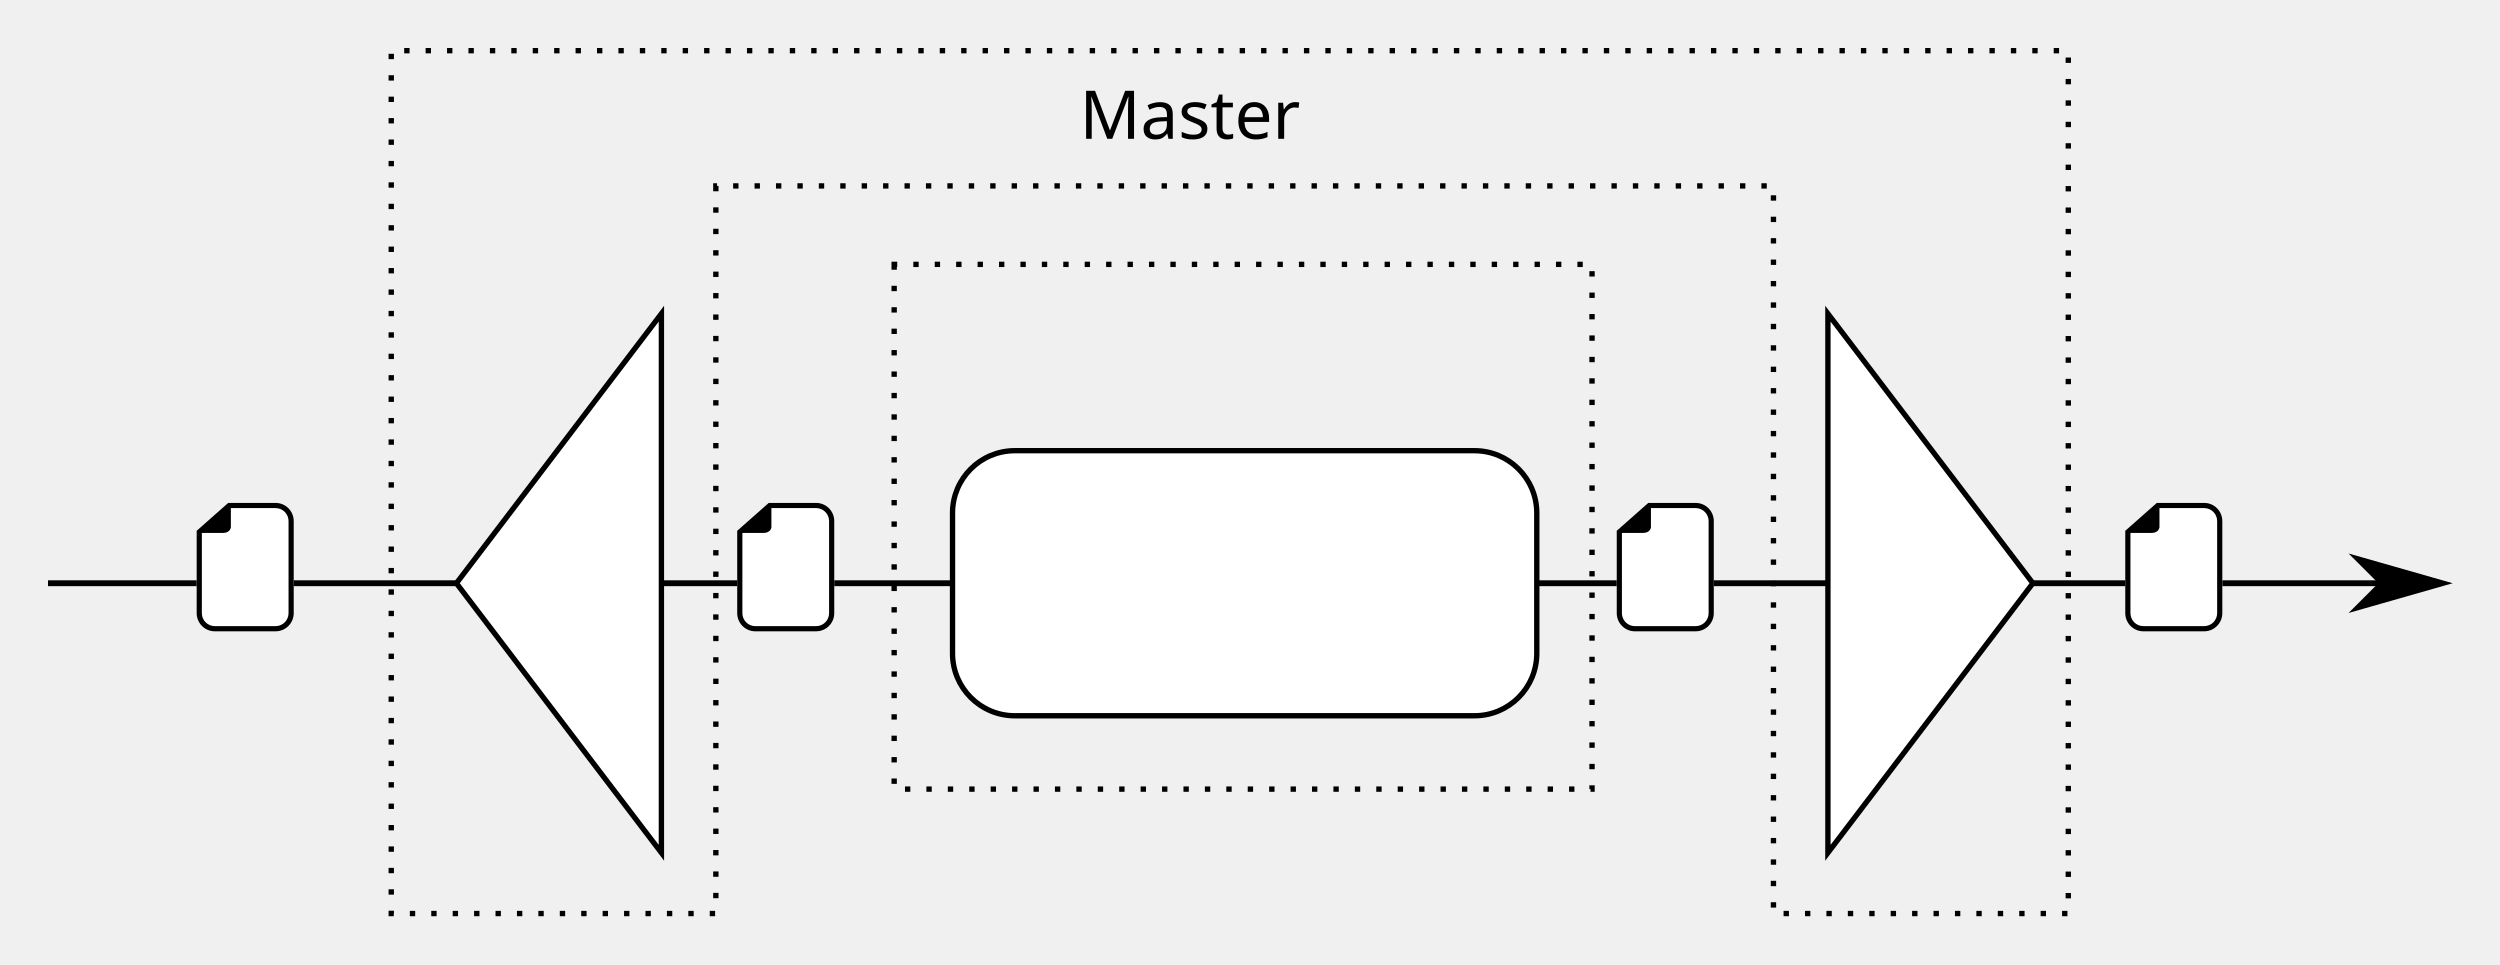
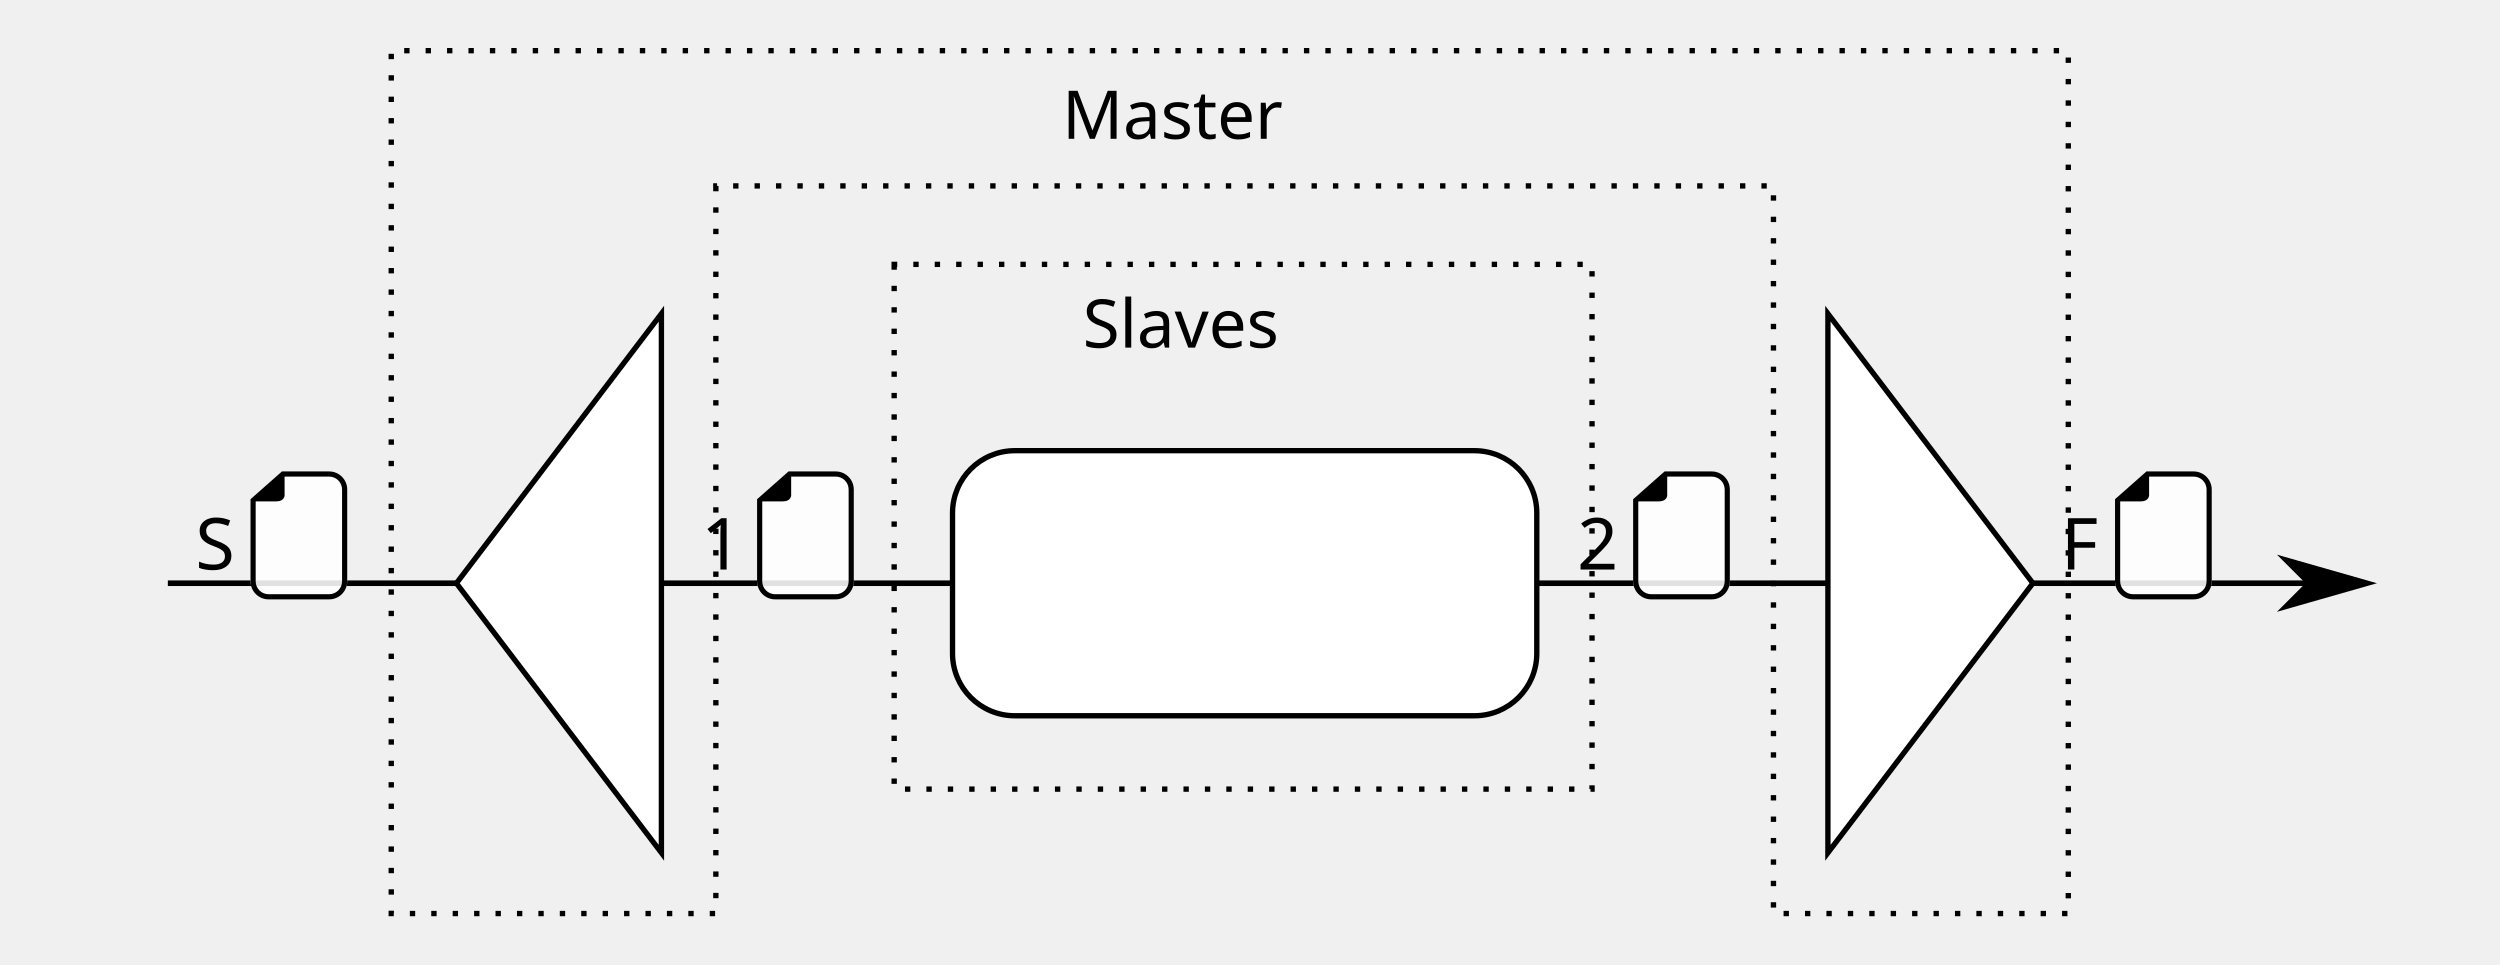
<svg xmlns="http://www.w3.org/2000/svg" width="1042.019" height="401.875" id="svg2" version="1.1">
  <defs id="defs4">
    <marker orient="auto" refY="0" refX="0" id="Arrow1Lend" style="overflow:visible">
      <path id="path3802" d="M 0,0 5,-5 -12.5,0 5,5 0,0 z" style="fill-rule:evenodd;stroke:#000000;stroke-width:1pt" transform="matrix(-0.8,0,0,-0.8,-10,0)" />
    </marker>
  </defs>
  <g id="layer1" transform="translate(200.332,-275.375)">
    <g id="g4239" transform="matrix(2.232183,0,0,2.232183,-392.3894,-586.9167)">
-       <path id="path3793" d="m 95.001,495.204 446.899,0" style="fill:none;stroke:#000000;stroke-width:1.094px;stroke-linecap:butt;stroke-linejoin:miter;stroke-opacity:1;marker-end:url(#Arrow1Lend)" />
+       <path id="path3793" d="m 117.379,495.204 410.462,0" style="fill:none;stroke:#000000;stroke-width:1.051px;stroke-linecap:butt;stroke-linejoin:miter;stroke-opacity:1;marker-end:url(#Arrow1Lend)" />
      <g id="g3951" transform="translate(0.0095655,0)">
        <rect style="fill:#ffffff;fill-opacity:1;stroke:#000000;stroke-width:1;stroke-linecap:butt;stroke-linejoin:miter;stroke-miterlimit:4;stroke-opacity:1;stroke-dasharray:none;stroke-dashoffset:0" id="rect3021" width="109.096" height="49.497" x="263.893" y="470.455" ry="11.637" />
        <path id="path2990" style="fill:#ffffff;fill-opacity:1;stroke:#000000;stroke-width:1;stroke-miterlimit:4;stroke-dasharray:none" d="m 209.533,444.871 0,100.666 -38.276,-50.333 38.276,-50.333 z" />
        <path id="path2990-5" style="fill:#ffffff;fill-opacity:1;stroke:#000000;stroke-width:1;stroke-miterlimit:4;stroke-dasharray:none" d="m 427.349,444.871 0,100.666 38.276,-50.333 -38.276,-50.333 z" />
      </g>
    </g>
-     <g transform="matrix(2.232183,0,0,2.232183,-124.8916,340.91)" id="g3806">
-       <g id="Layer_3_1_-9" />
-       <g id="g14-2" transform="matrix(-0.1598675,0,0,0.1598675,129.8555,60.48207)">
-         <path style="fill:#ffffff;fill-opacity:1" id="path22-7" d="m 125.756,25.424 -55.315,0 c -11.688,0 -21.196,9.508 -21.196,21.196 l 0,107.608 c 0,11.688 9.509,21.196 21.196,21.196 l 70.982,0 c 11.688,0 21.196,-9.508 21.196,-21.196 l 0,-96.242 z" />
-         <path id="path22-78" d="M 125.756,25.424 H 70.441 c -11.688,0 -21.196,9.508 -21.196,21.196 v 107.608 c 0,11.688 9.509,21.196 21.196,21.196 H 141.423 c 11.688,0 21.196,-9.508 21.196,-21.196 v -96.242 l -36.863,-32.562 z m 30.807,128.804 c 0,8.348 -6.792,15.14 -15.14,15.14 H 70.441 c -8.348,0 -15.14,-6.792 -15.14,-15.14 v -107.608 c 0,-8.348 6.792,-15.14 15.14,-15.14 h 52.23 v 22.575 c 0.972,5.044 5.632,6.47 9.417,6.47 h 24.257 l 0.218,0.192 v 93.511 z" />
-       </g>
-       <flowRoot transform="matrix(0.4202113,0,0,0.4202113,-5.411795,-169.0008)" style="font-size:32px;font-style:normal;font-variant:normal;font-weight:normal;font-stretch:normal;text-align:center;line-height:125%;letter-spacing:0px;word-spacing:0px;writing-mode:lr-tb;text-anchor:middle;fill:#000000;fill-opacity:1;stroke:none;font-family:Sans;-inkscape-font-specification:Sans" id="flowRoot4301-1" xml:space="preserve">
-         <flowRegion id="flowRegion4303-0">
-           <rect style="font-size:32px;font-style:normal;font-variant:normal;font-weight:normal;font-stretch:normal;text-align:center;line-height:125%;writing-mode:lr-tb;text-anchor:middle;font-family:Sans;-inkscape-font-specification:Sans" y="570.014" x="258.094" height="57.074" width="46.467" id="rect4305-4" />
-         </flowRegion>
-         <flowPara id="flowPara4307-2">1</flowPara>
-       </flowRoot>
-     </g>
-     <g transform="matrix(2.232183,0,0,2.232183,241.7059,340.91)" id="g3806-4">
-       <g id="Layer_3_1_-9-7" />
-       <g id="g14-2-0" transform="matrix(-0.1598675,0,0,0.1598675,129.8555,60.48207)">
-         <path style="fill:#ffffff;fill-opacity:1" id="path22-7-9" d="m 125.756,25.424 -55.315,0 c -11.688,0 -21.196,9.508 -21.196,21.196 l 0,107.608 c 0,11.688 9.509,21.196 21.196,21.196 l 70.982,0 c 11.688,0 21.196,-9.508 21.196,-21.196 l 0,-96.242 z" />
-         <path id="path22-78-7" d="M 125.756,25.424 H 70.441 c -11.688,0 -21.196,9.508 -21.196,21.196 v 107.608 c 0,11.688 9.509,21.196 21.196,21.196 H 141.423 c 11.688,0 21.196,-9.508 21.196,-21.196 v -96.242 l -36.863,-32.562 z m 30.807,128.804 c 0,8.348 -6.792,15.14 -15.14,15.14 H 70.441 c -8.348,0 -15.14,-6.792 -15.14,-15.14 v -107.608 c 0,-8.348 6.792,-15.14 15.14,-15.14 h 52.23 v 22.575 c 0.972,5.044 5.632,6.47 9.417,6.47 h 24.257 l 0.218,0.192 v 93.511 z" />
-       </g>
-       <flowRoot transform="matrix(0.4202113,0,0,0.4202113,-5.411795,-169.0008)" style="font-size:32px;font-style:normal;font-variant:normal;font-weight:normal;font-stretch:normal;text-align:center;line-height:125%;letter-spacing:0px;word-spacing:0px;writing-mode:lr-tb;text-anchor:middle;fill:#000000;fill-opacity:1;stroke:none;font-family:Sans;-inkscape-font-specification:Sans" id="flowRoot4301-1-1" xml:space="preserve">
-         <flowRegion id="flowRegion4303-0-3">
-           <rect style="font-size:32px;font-style:normal;font-variant:normal;font-weight:normal;font-stretch:normal;text-align:center;line-height:125%;writing-mode:lr-tb;text-anchor:middle;font-family:Sans;-inkscape-font-specification:Sans" y="570.014" x="258.094" height="57.074" width="46.467" id="rect4305-4-4" />
-         </flowRegion>
-         <flowPara id="flowPara4307-2-6">2</flowPara>
-       </flowRoot>
-     </g>
-     <path style="fill:none;stroke:#000000;stroke-width:2.232;stroke-linecap:butt;stroke-linejoin:miter;stroke-miterlimit:4;stroke-opacity:1;stroke-dasharray:2.232, 6.697;stroke-dashoffset:0" d="m 98.039,352.87 0,303.277 -135.291,0 0,-359.648 699.002,0 0,359.648 -122.889,0 0,-303.277 z" id="path3919" />
-     <path style="fill:none;stroke:#000000;stroke-width:2.232;stroke-linecap:butt;stroke-linejoin:miter;stroke-miterlimit:4;stroke-opacity:1;stroke-dasharray:2.232, 6.697;stroke-dashoffset:0" d="m 172.364,385.565 0,218.72 290.875,0 0,-218.72 z" id="path3921" />
    <flowRoot xml:space="preserve" id="flowRoot3923" style="font-size:20px;font-style:normal;font-variant:normal;font-weight:normal;font-stretch:normal;text-align:start;line-height:125%;letter-spacing:0px;word-spacing:0px;writing-mode:lr-tb;text-anchor:start;fill:#000000;fill-opacity:1;stroke:none;font-family:Sans;-inkscape-font-specification:Sans" transform="matrix(2.232183,0,0,2.232183,-392.3894,-586.9167)">
      <flowRegion id="flowRegion3925">
        <rect id="rect3927" width="164.15" height="21.213" x="241.426" y="397.783" />
      </flowRegion>
      <flowPara id="flowPara3929">Thread 1 0T</flowPara>
    </flowRoot>
-     <text xml:space="preserve" style="font-size:28px;font-style:normal;font-variant:normal;font-weight:normal;font-stretch:normal;text-align:center;line-height:125%;letter-spacing:0px;word-spacing:0px;writing-mode:lr-tb;text-anchor:middle;fill:#000000;fill-opacity:1;stroke:none;font-family:Sans;-inkscape-font-specification:Sans" x="313.845" y="333.222" id="text3931">
-       <tspan id="tspan3933" x="313.845" y="333.222">Master</tspan>
-     </text>
-     <flowRoot xml:space="preserve" id="flowRoot3935" style="font-size:12.544px;font-style:normal;font-variant:normal;font-weight:normal;font-stretch:normal;text-align:center;line-height:125%;letter-spacing:0px;word-spacing:0px;writing-mode:lr-tb;text-anchor:middle;fill:#000000;fill-opacity:1;stroke:none;font-family:Sans;-inkscape-font-specification:Sans" transform="matrix(2.232183,0,0,2.232183,-428.2536,-584.9167)">
-       <flowRegion id="flowRegion3937">
-         <rect id="rect3939" width="148.998" height="24.749" x="259.609" y="437.684" style="font-size:12.544px;font-style:normal;font-variant:normal;font-weight:normal;font-stretch:normal;text-align:center;line-height:125%;writing-mode:lr-tb;text-anchor:middle;font-family:Sans;-inkscape-font-specification:Sans" />
-       </flowRegion>
-       <flowPara id="flowPara3941">Slaves</flowPara>
-     </flowRoot>
+     <g id="g4169">
+       <path id="path3919" d="m 98.039,352.87 0,303.277 -135.291,0 0,-359.648 699.002,0 0,359.648 -122.889,0 0,-303.277 z" style="fill:none;stroke:#000000;stroke-width:2.232;stroke-linecap:butt;stroke-linejoin:miter;stroke-miterlimit:4;stroke-opacity:1;stroke-dasharray:2.232, 6.697;stroke-dashoffset:0" />
+       <text id="text3931" y="333.222" x="313.845" style="font-size:28px;font-style:normal;font-variant:normal;font-weight:normal;font-stretch:normal;text-align:center;line-height:125%;letter-spacing:0px;word-spacing:0px;writing-mode:lr-tb;text-anchor:middle;fill:#000000;fill-opacity:1;stroke:none;font-family:Sans;-inkscape-font-specification:Sans" xml:space="preserve">
+         <tspan y="333.222" x="313.845" id="tspan3933">Master</tspan>
+       </text>
+     </g>
    <text xml:space="preserve" style="font-size:44.644px;font-style:normal;font-variant:normal;font-weight:normal;font-stretch:normal;text-align:start;line-height:125%;letter-spacing:0px;word-spacing:0px;writing-mode:lr-tb;text-anchor:start;fill:#000000;fill-opacity:1;stroke:none;font-family:Sans;-inkscape-font-specification:Sans" x="213.037" y="511.837" id="text3947">
      <tspan id="tspan3949" x="213.037" y="511.837" />
    </text>
    <g id="Layer_3_1_-9-0" transform="matrix(2.232183,0,0,2.232183,-350.191,340.9929)" />
-     <g id="g4038" transform="matrix(2.232183,0,0,2.232183,-392.3894,-586.9996)">
-       <g id="g14-2-8" transform="matrix(-0.1598675,0,0,0.1598675,148.76,476.1781)">
-         <path style="fill:#ffffff;fill-opacity:1" id="path22-7-8" d="m 125.756,25.424 -55.315,0 c -11.688,0 -21.196,9.508 -21.196,21.196 l 0,107.608 c 0,11.688 9.509,21.196 21.196,21.196 l 70.982,0 c 11.688,0 21.196,-9.508 21.196,-21.196 l 0,-96.242 z" />
-         <path id="path22-78-9" d="M 125.756,25.424 H 70.441 c -11.688,0 -21.196,9.508 -21.196,21.196 v 107.608 c 0,11.688 9.509,21.196 21.196,21.196 H 141.423 c 11.688,0 21.196,-9.508 21.196,-21.196 v -96.242 l -36.863,-32.562 z m 30.807,128.804 c 0,8.348 -6.792,15.14 -15.14,15.14 H 70.441 c -8.348,0 -15.14,-6.792 -15.14,-15.14 v -107.608 c 0,-8.348 6.792,-15.14 15.14,-15.14 h 52.23 v 22.575 c 0.972,5.044 5.632,6.47 9.417,6.47 h 24.257 l 0.218,0.192 v 93.511 z" />
+     <g id="g4174">
+       <path id="path3921" d="m 172.364,385.565 0,218.72 290.875,0 0,-218.72 z" style="fill:none;stroke:#000000;stroke-width:2.232;stroke-linecap:butt;stroke-linejoin:miter;stroke-miterlimit:4;stroke-opacity:1;stroke-dasharray:2.232, 6.697;stroke-dashoffset:0" />
+       <text id="text3931-5" y="420.258" x="317.308" style="font-size:28px;font-style:normal;font-variant:normal;font-weight:normal;font-stretch:normal;text-align:center;line-height:125%;letter-spacing:0px;word-spacing:0px;writing-mode:lr-tb;text-anchor:middle;fill:#000000;fill-opacity:1;stroke:none;font-family:Sans;-inkscape-font-specification:Sans" xml:space="preserve">
+         <tspan y="420.258" x="317.308" id="tspan3933-9">Slaves</tspan>
+       </text>
+     </g>
+     <g transform="matrix(2.055636,0,0,2.055636,-310.421,346.1943)" id="g3806-9-4">
+       <g id="Layer_3_1_-9-2-5" />
+       <g transform="matrix(1.297288,0,0,1.297288,655.3089,-664.7027)" style="display:inline" id="g3848-7-7">
+         <g id="g3844-4-3">
+           <path style="fill:#ffffff;fill-opacity:0.881;display:inline" id="path22-7-6-0-4" d="m -419.786,559.505 7.375,0 c 1.558,0 2.826,1.268 2.826,2.826 l 0,14.348 c 0,1.558 -1.268,2.826 -2.826,2.826 l -9.464,0 c -1.558,0 -2.826,-1.268 -2.826,-2.826 l 0,-12.832 z" />
+           <path id="path22-78-7-8-5" d="m -419.786,559.505 h 7.375 c 1.558,0 2.826,1.268 2.826,2.826 v 14.348 c 0,1.558 -1.268,2.826 -2.826,2.826 h -9.464 c -1.558,0 -2.826,-1.268 -2.826,-2.826 v -12.832 l 4.915,-4.342 z m -4.108,17.174 c 0,1.113 0.906,2.019 2.019,2.019 h 9.464 c 1.113,0 2.019,-0.906 2.019,-2.019 v -14.348 c 0,-1.113 -0.906,-2.019 -2.019,-2.019 h -6.964 v 3.01 c -0.13,0.673 -0.751,0.863 -1.256,0.863 h -3.234 l -0.029,0.026 v 12.468 z" />
+         </g>
+         <text xml:space="preserve" style="font-size:11.215px;font-style:normal;font-variant:normal;font-weight:normal;font-stretch:normal;text-align:center;line-height:125%;letter-spacing:0px;word-spacing:0px;writing-mode:lr-tb;text-anchor:middle;fill:#000000;fill-opacity:1;stroke:none;display:inline;font-family:Sans;-inkscape-font-specification:Sans" x="-417.121" y="574.836" id="text2991-8-4-4">
+           <tspan id="tspan3027-1-5-9" x="-417.121" y="574.836">S</tspan>
+         </text>
      </g>
-       <flowRoot transform="matrix(0.4202113,0,0,0.4202113,13.49275,246.6952)" style="font-size:32px;font-style:normal;font-variant:normal;font-weight:normal;font-stretch:normal;text-align:center;line-height:125%;letter-spacing:0px;word-spacing:0px;writing-mode:lr-tb;text-anchor:middle;fill:#000000;fill-opacity:1;stroke:none;font-family:Sans;-inkscape-font-specification:Sans" id="flowRoot4301-1-9" xml:space="preserve">
-         <flowRegion id="flowRegion4303-0-2">
-           <rect style="font-size:32px;font-style:normal;font-variant:normal;font-weight:normal;font-stretch:normal;text-align:center;line-height:125%;writing-mode:lr-tb;text-anchor:middle;font-family:Sans;-inkscape-font-specification:Sans" y="570.014" x="258.094" height="57.074" width="46.467" id="rect4305-4-1" />
-         </flowRegion>
-         <flowPara id="flowPara4307-2-8">S</flowPara>
-       </flowRoot>
    </g>
-     <g id="g3806-43" transform="matrix(2.232183,0,0,2.232183,453.6614,340.91)">
-       <g id="Layer_3_1_-9-8" />
-       <g transform="matrix(-0.1598675,0,0,0.1598675,129.8555,60.48207)" id="g14-2-9">
-         <path d="m 125.756,25.424 -55.315,0 c -11.688,0 -21.196,9.508 -21.196,21.196 l 0,107.608 c 0,11.688 9.509,21.196 21.196,21.196 l 70.982,0 c 11.688,0 21.196,-9.508 21.196,-21.196 l 0,-96.242 z" id="path22-7-0" style="fill:#ffffff;fill-opacity:1" />
-         <path d="M 125.756,25.424 H 70.441 c -11.688,0 -21.196,9.508 -21.196,21.196 v 107.608 c 0,11.688 9.509,21.196 21.196,21.196 H 141.423 c 11.688,0 21.196,-9.508 21.196,-21.196 v -96.242 l -36.863,-32.562 z m 30.807,128.804 c 0,8.348 -6.792,15.14 -15.14,15.14 H 70.441 c -8.348,0 -15.14,-6.792 -15.14,-15.14 v -107.608 c 0,-8.348 6.792,-15.14 15.14,-15.14 h 52.23 v 22.575 c 0.972,5.044 5.632,6.47 9.417,6.47 h 24.257 l 0.218,0.192 v 93.511 z" id="path22-78-91" />
+     <g transform="matrix(2.055636,0,0,2.055636,-99.27809,346.1943)" id="g3806-9-4-6">
+       <g id="Layer_3_1_-9-2-5-2" />
+       <g transform="matrix(1.297288,0,0,1.297288,655.3089,-664.7027)" style="display:inline" id="g3848-7-7-2">
+         <g id="g3844-4-3-4">
+           <path style="fill:#ffffff;fill-opacity:0.881;display:inline" id="path22-7-6-0-4-4" d="m -419.786,559.505 7.375,0 c 1.558,0 2.826,1.268 2.826,2.826 l 0,14.348 c 0,1.558 -1.268,2.826 -2.826,2.826 l -9.464,0 c -1.558,0 -2.826,-1.268 -2.826,-2.826 l 0,-12.832 z" />
+           <path id="path22-78-7-8-5-8" d="m -419.786,559.505 h 7.375 c 1.558,0 2.826,1.268 2.826,2.826 v 14.348 c 0,1.558 -1.268,2.826 -2.826,2.826 h -9.464 c -1.558,0 -2.826,-1.268 -2.826,-2.826 v -12.832 l 4.915,-4.342 z m -4.108,17.174 c 0,1.113 0.906,2.019 2.019,2.019 h 9.464 c 1.113,0 2.019,-0.906 2.019,-2.019 v -14.348 c 0,-1.113 -0.906,-2.019 -2.019,-2.019 h -6.964 v 3.01 c -0.13,0.673 -0.751,0.863 -1.256,0.863 h -3.234 l -0.029,0.026 v 12.468 z" />
+         </g>
+         <text xml:space="preserve" style="font-size:11.215px;font-style:normal;font-variant:normal;font-weight:normal;font-stretch:normal;text-align:center;line-height:125%;letter-spacing:0px;word-spacing:0px;writing-mode:lr-tb;text-anchor:middle;fill:#000000;fill-opacity:1;stroke:none;display:inline;font-family:Sans;-inkscape-font-specification:Sans" x="-417.121" y="574.836" id="text2991-8-4-4-4">
+           <tspan id="tspan3027-1-5-9-7" x="-417.121" y="574.836">1</tspan>
+         </text>
      </g>
-       <flowRoot xml:space="preserve" id="flowRoot4301-1-98" style="font-size:32px;font-style:normal;font-variant:normal;font-weight:normal;font-stretch:normal;text-align:center;line-height:125%;letter-spacing:0px;word-spacing:0px;writing-mode:lr-tb;text-anchor:middle;fill:#000000;fill-opacity:1;stroke:none;font-family:Sans;-inkscape-font-specification:Sans" transform="matrix(0.4202113,0,0,0.4202113,-5.411795,-169.0008)">
-         <flowRegion id="flowRegion4303-0-5">
-           <rect id="rect4305-4-0" width="46.467" height="57.074" x="258.094" y="570.014" style="font-size:32px;font-style:normal;font-variant:normal;font-weight:normal;font-stretch:normal;text-align:center;line-height:125%;writing-mode:lr-tb;text-anchor:middle;font-family:Sans;-inkscape-font-specification:Sans" />
-         </flowRegion>
-         <flowPara id="flowPara4307-2-2">F</flowPara>
-       </flowRoot>
+     </g>
+     <g transform="matrix(2.055636,0,0,2.055636,265.8648,346.1943)" id="g3806-9-4-9">
+       <g id="Layer_3_1_-9-2-5-24" />
+       <g transform="matrix(1.297288,0,0,1.297288,655.3089,-664.7027)" style="display:inline" id="g3848-7-7-0">
+         <g id="g3844-4-3-5">
+           <path style="fill:#ffffff;fill-opacity:0.881;display:inline" id="path22-7-6-0-4-7" d="m -419.786,559.505 7.375,0 c 1.558,0 2.826,1.268 2.826,2.826 l 0,14.348 c 0,1.558 -1.268,2.826 -2.826,2.826 l -9.464,0 c -1.558,0 -2.826,-1.268 -2.826,-2.826 l 0,-12.832 z" />
+           <path id="path22-78-7-8-5-3" d="m -419.786,559.505 h 7.375 c 1.558,0 2.826,1.268 2.826,2.826 v 14.348 c 0,1.558 -1.268,2.826 -2.826,2.826 h -9.464 c -1.558,0 -2.826,-1.268 -2.826,-2.826 v -12.832 l 4.915,-4.342 z m -4.108,17.174 c 0,1.113 0.906,2.019 2.019,2.019 h 9.464 c 1.113,0 2.019,-0.906 2.019,-2.019 v -14.348 c 0,-1.113 -0.906,-2.019 -2.019,-2.019 h -6.964 v 3.01 c -0.13,0.673 -0.751,0.863 -1.256,0.863 h -3.234 l -0.029,0.026 v 12.468 z" />
+         </g>
+         <text xml:space="preserve" style="font-size:11.215px;font-style:normal;font-variant:normal;font-weight:normal;font-stretch:normal;text-align:center;line-height:125%;letter-spacing:0px;word-spacing:0px;writing-mode:lr-tb;text-anchor:middle;fill:#000000;fill-opacity:1;stroke:none;display:inline;font-family:Sans;-inkscape-font-specification:Sans" x="-417.121" y="574.836" id="text2991-8-4-4-5">
+           <tspan id="tspan3027-1-5-9-1" x="-417.121" y="574.836">2</tspan>
+         </text>
+       </g>
+     </g>
+     <g transform="matrix(2.055636,0,0,2.055636,466.7219,346.1943)" id="g3806-9-4-2">
+       <g id="Layer_3_1_-9-2-5-1" />
+       <g transform="matrix(1.297288,0,0,1.297288,655.3089,-664.7027)" style="display:inline" id="g3848-7-7-1">
+         <g id="g3844-4-3-1">
+           <path style="fill:#ffffff;fill-opacity:0.881;display:inline" id="path22-7-6-0-4-79" d="m -419.786,559.505 7.375,0 c 1.558,0 2.826,1.268 2.826,2.826 l 0,14.348 c 0,1.558 -1.268,2.826 -2.826,2.826 l -9.464,0 c -1.558,0 -2.826,-1.268 -2.826,-2.826 l 0,-12.832 z" />
+           <path id="path22-78-7-8-5-7" d="m -419.786,559.505 h 7.375 c 1.558,0 2.826,1.268 2.826,2.826 v 14.348 c 0,1.558 -1.268,2.826 -2.826,2.826 h -9.464 c -1.558,0 -2.826,-1.268 -2.826,-2.826 v -12.832 l 4.915,-4.342 z m -4.108,17.174 c 0,1.113 0.906,2.019 2.019,2.019 h 9.464 c 1.113,0 2.019,-0.906 2.019,-2.019 v -14.348 c 0,-1.113 -0.906,-2.019 -2.019,-2.019 h -6.964 v 3.01 c -0.13,0.673 -0.751,0.863 -1.256,0.863 h -3.234 l -0.029,0.026 v 12.468 z" />
+         </g>
+         <text xml:space="preserve" style="font-size:11.215px;font-style:normal;font-variant:normal;font-weight:normal;font-stretch:normal;text-align:center;line-height:125%;letter-spacing:0px;word-spacing:0px;writing-mode:lr-tb;text-anchor:middle;fill:#000000;fill-opacity:1;stroke:none;display:inline;font-family:Sans;-inkscape-font-specification:Sans" x="-417.121" y="574.836" id="text2991-8-4-4-46">
+           <tspan id="tspan3027-1-5-9-0" x="-417.121" y="574.836">F</tspan>
+         </text>
+       </g>
    </g>
  </g>
</svg>
